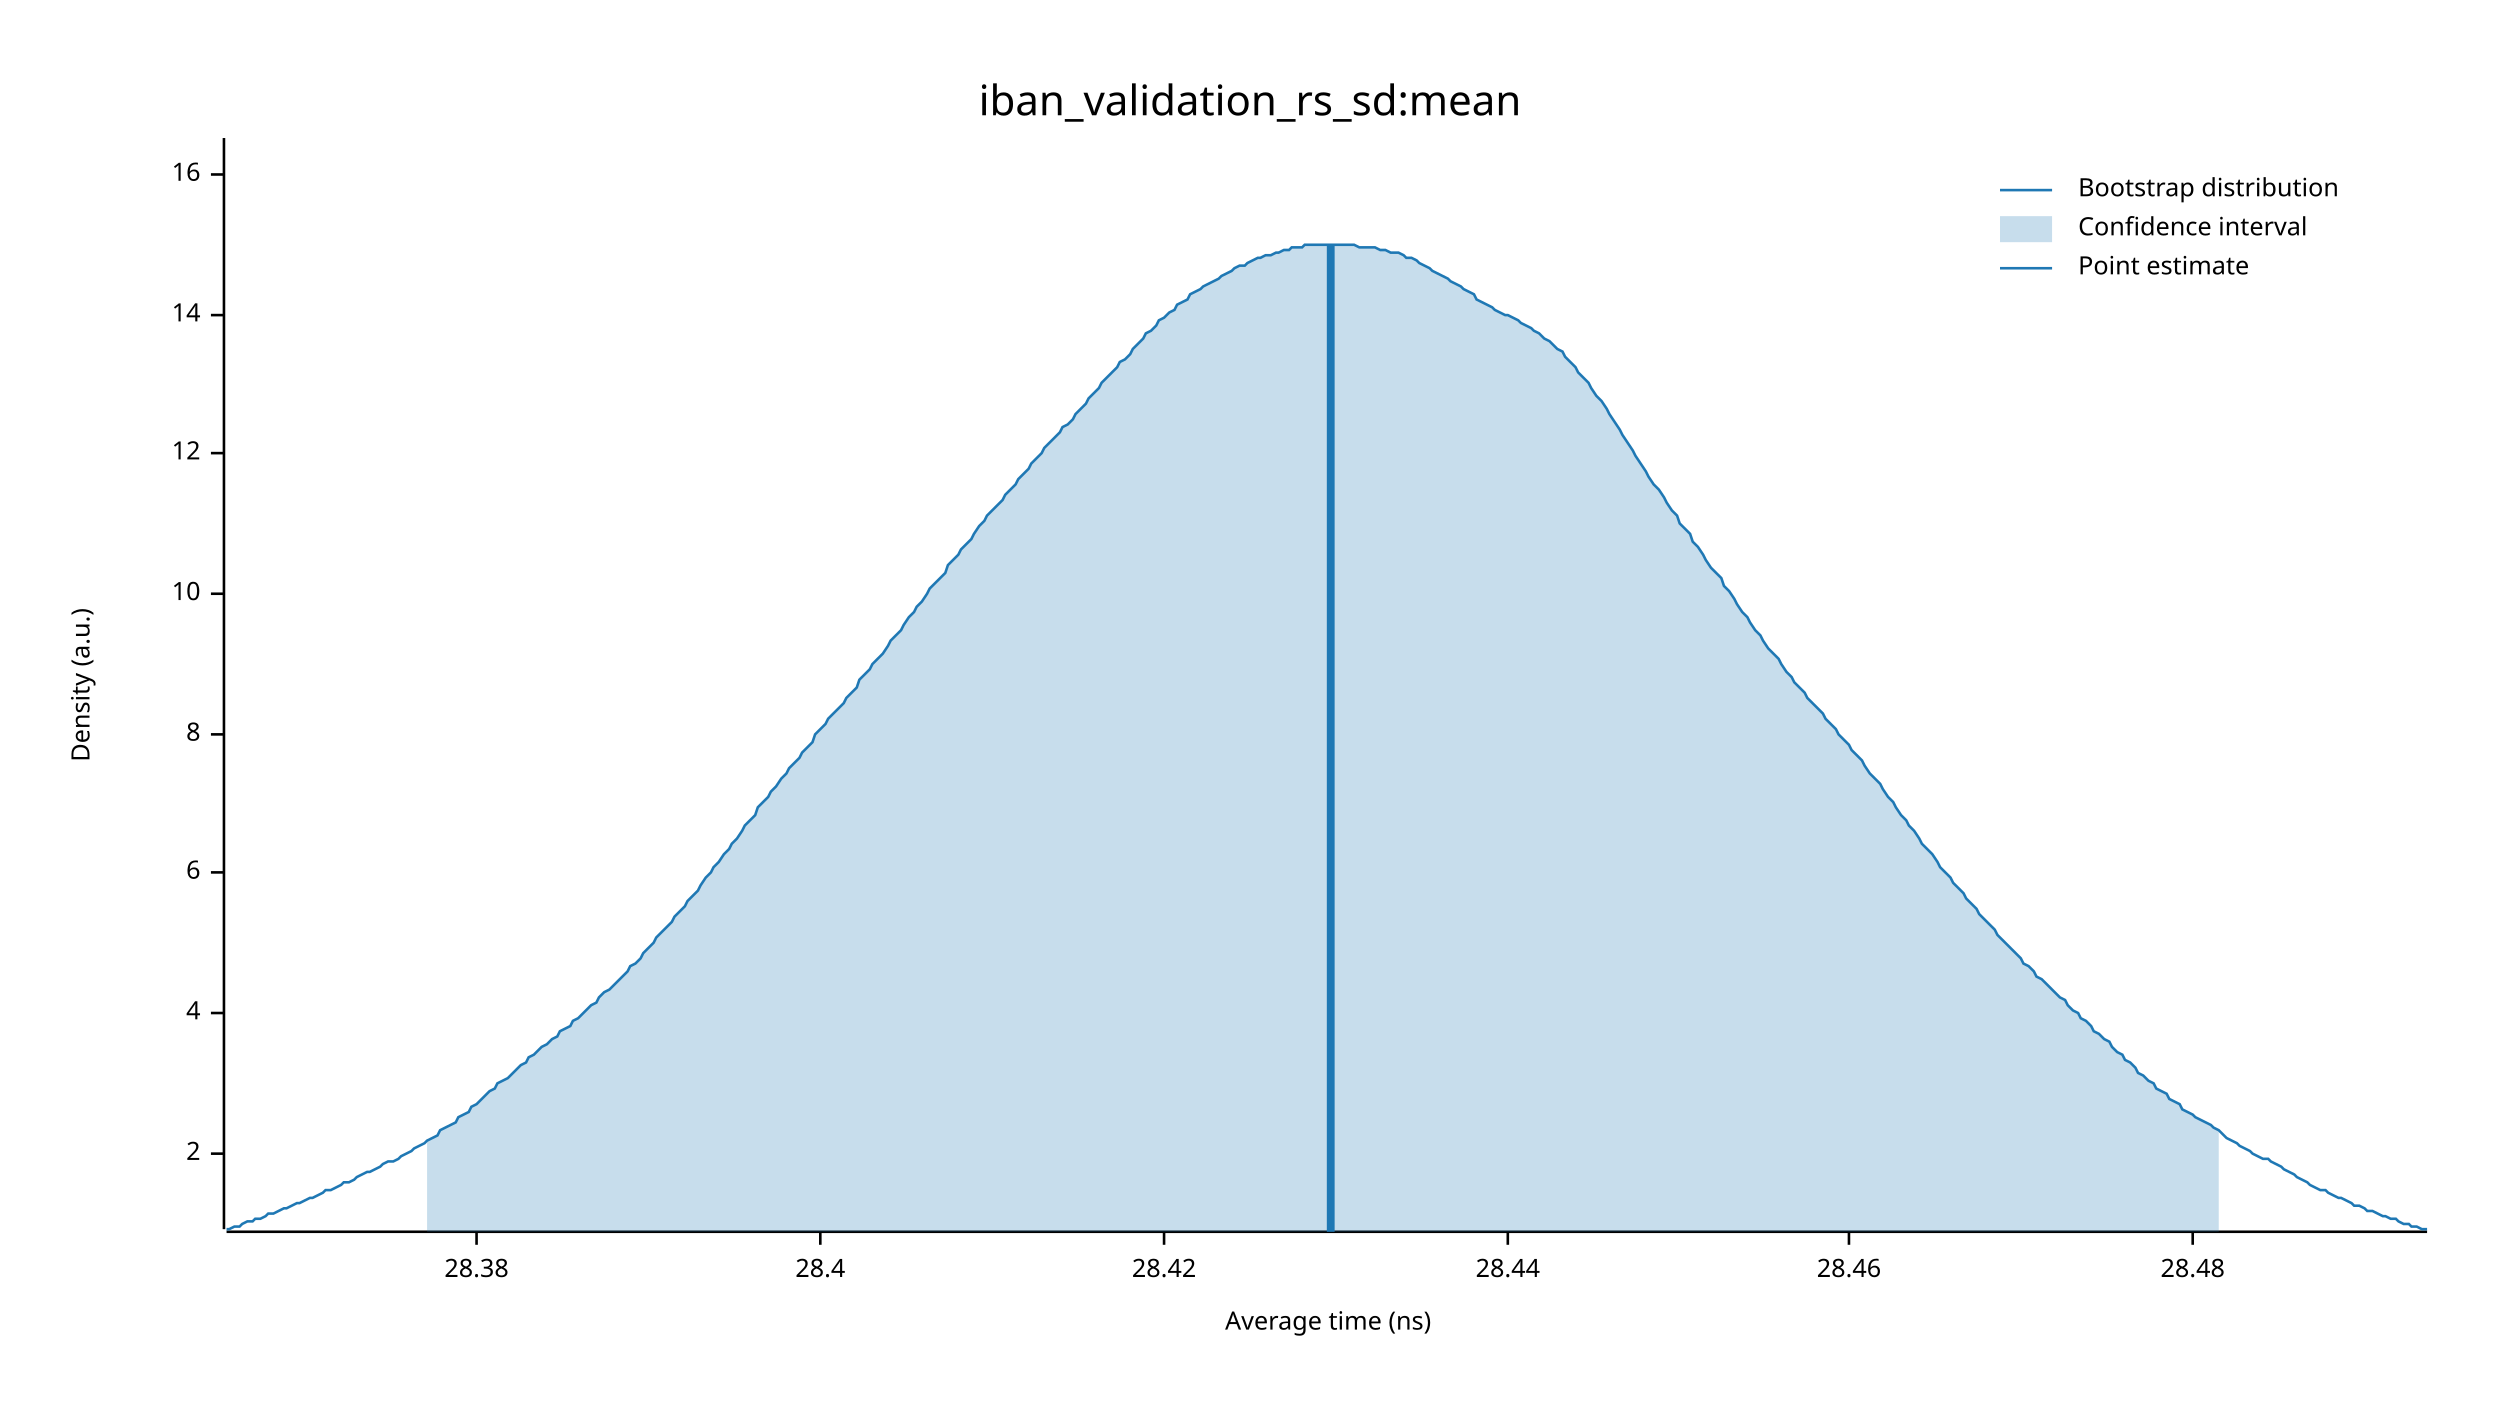
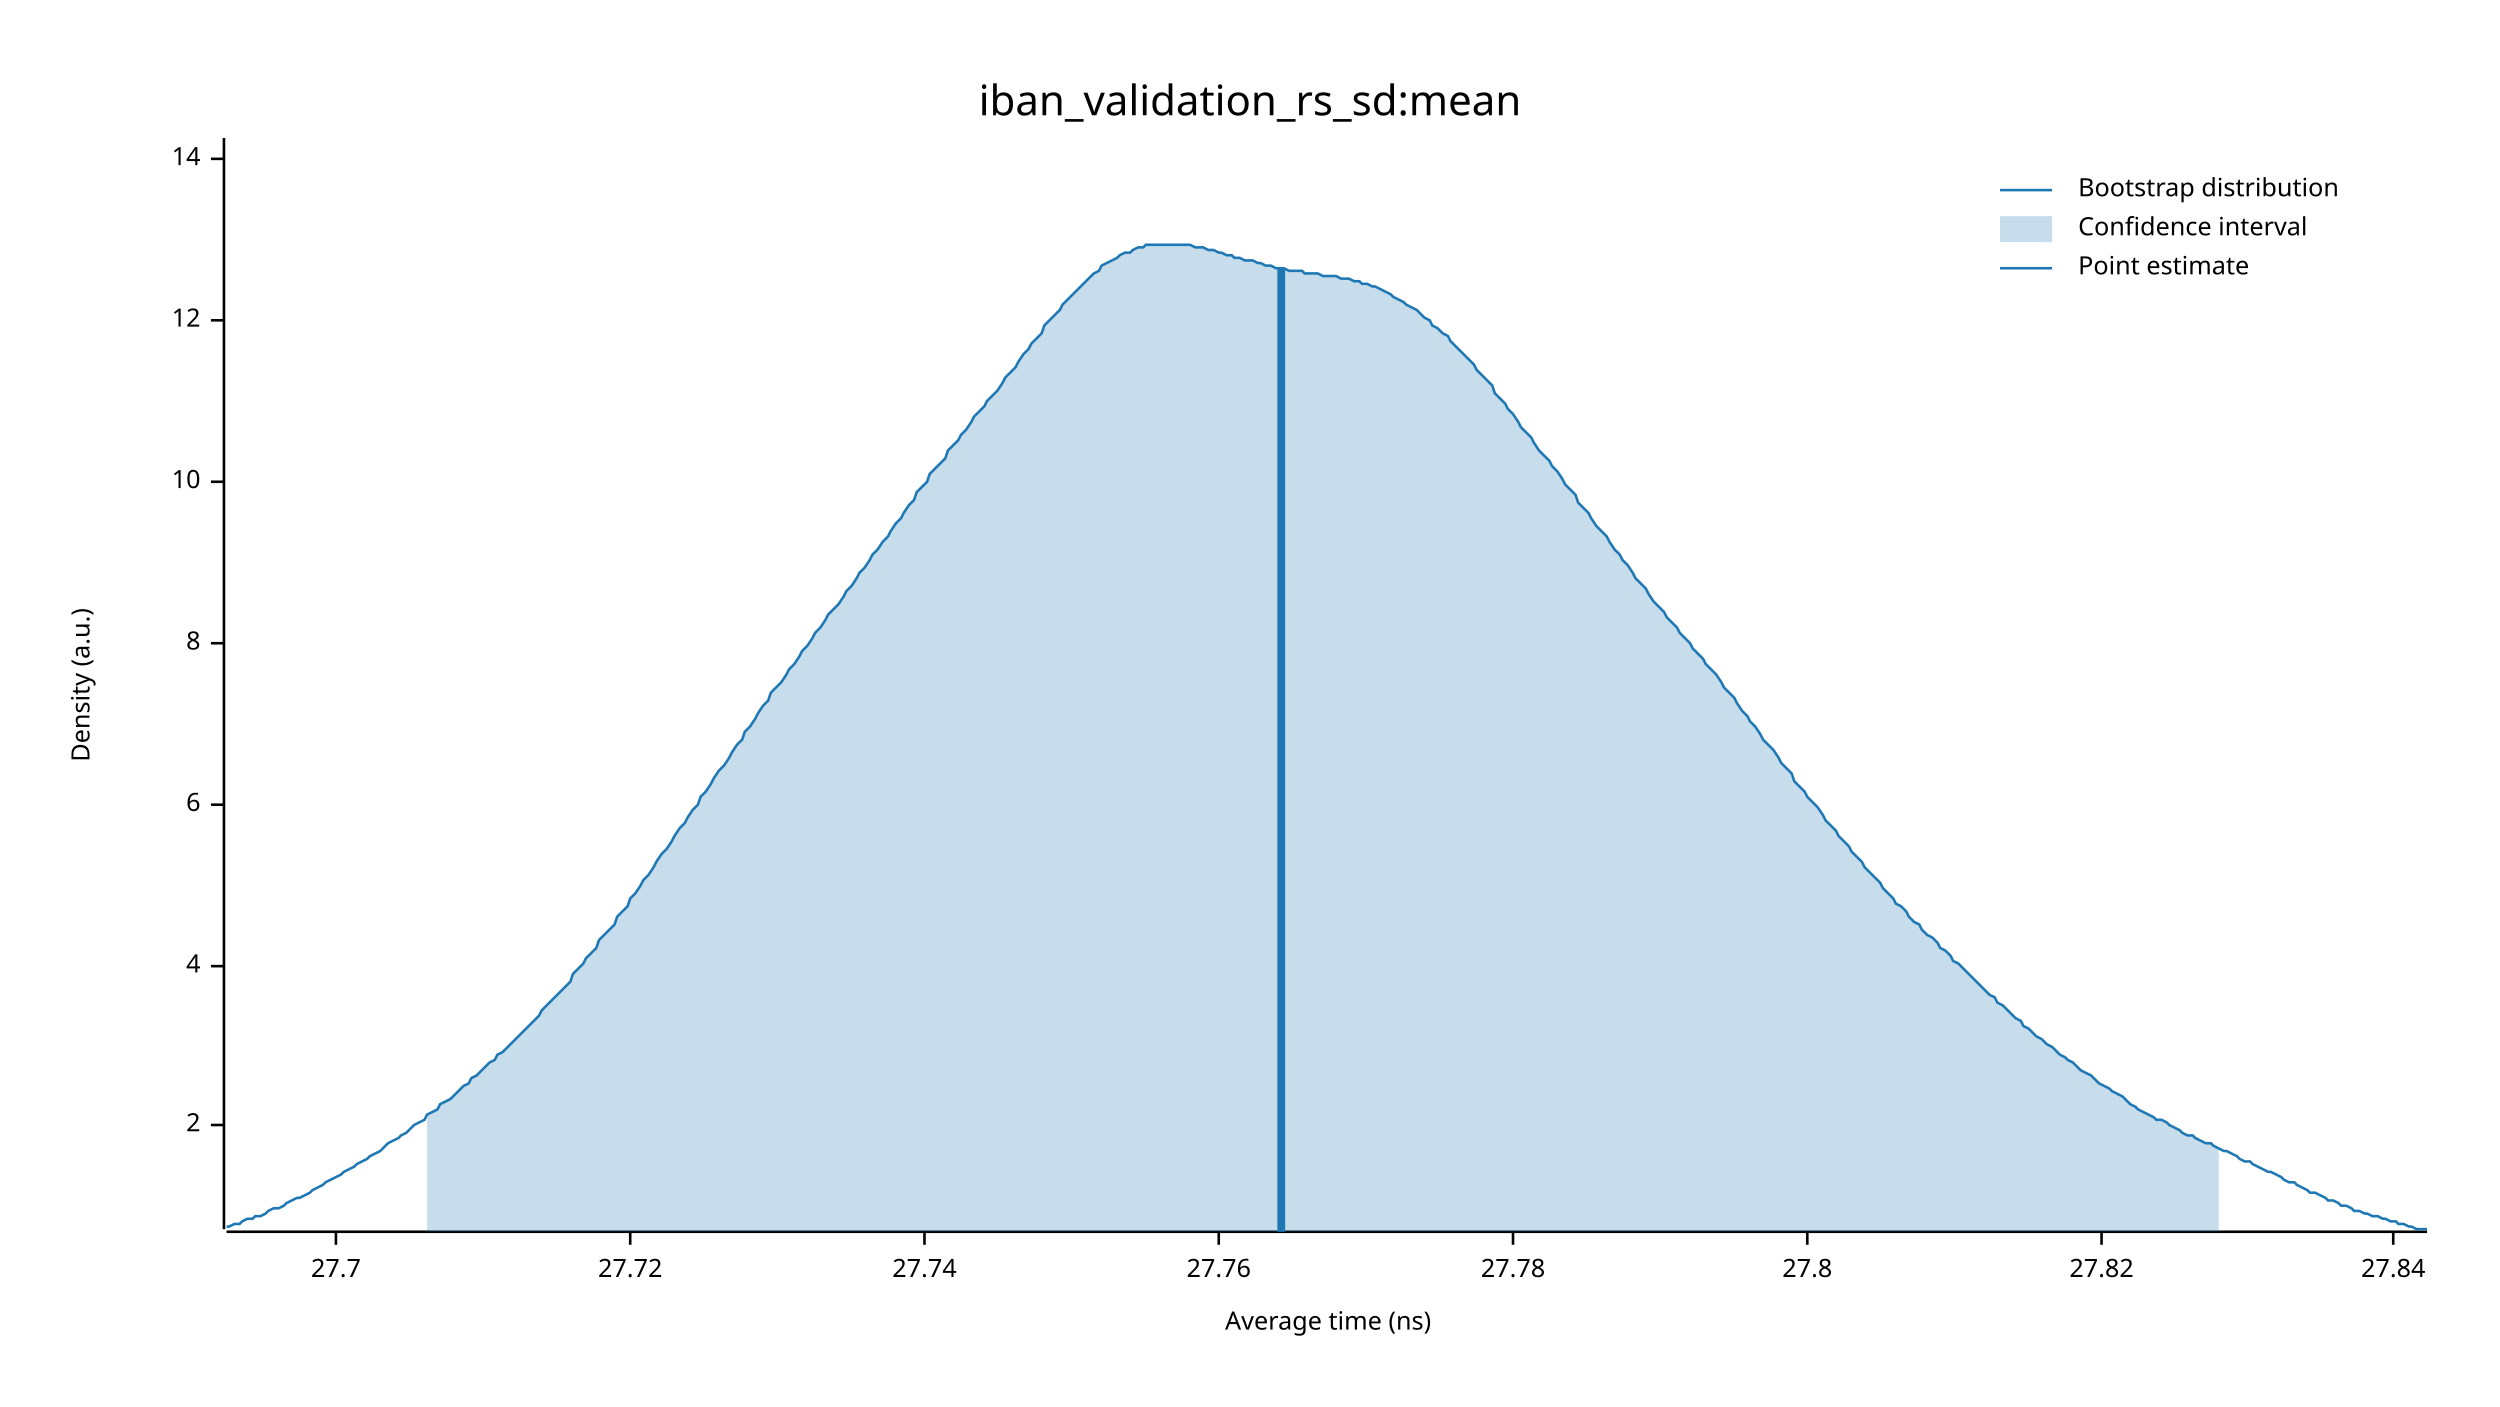
<svg xmlns="http://www.w3.org/2000/svg" width="960" height="540" viewBox="0 0 960 540">
  <text x="480" y="32" dy="0.76em" text-anchor="middle" font-family="sans-serif" font-size="16.129" opacity="1" fill="#000000">
iban_validation_rs_sd:mean
</text>
  <text x="27" y="263" dy="0.76em" text-anchor="middle" font-family="sans-serif" font-size="9.677" opacity="1" fill="#000000" transform="rotate(270, 27, 263)">
Density (a.u.)
</text>
  <text x="510" y="513" dy="-0.5ex" text-anchor="middle" font-family="sans-serif" font-size="9.677" opacity="1" fill="#000000">
Average time (ns)
</text>
  <polyline fill="none" opacity="1" stroke="#000000" stroke-width="1" points="86,53 86,472 " />
-   <text x="77" y="443" dy="0.5ex" text-anchor="end" font-family="sans-serif" font-size="9.677" opacity="1" fill="#000000">
+   <text x="77" y="432" dy="0.5ex" text-anchor="end" font-family="sans-serif" font-size="9.677" opacity="1" fill="#000000">
2
</text>
-   <polyline fill="none" opacity="1" stroke="#000000" stroke-width="1" points="81,443 86,443 " />
-   <text x="77" y="389" dy="0.5ex" text-anchor="end" font-family="sans-serif" font-size="9.677" opacity="1" fill="#000000">
+   <polyline fill="none" opacity="1" stroke="#000000" stroke-width="1" points="81,432 86,432 " />
+   <text x="77" y="371" dy="0.5ex" text-anchor="end" font-family="sans-serif" font-size="9.677" opacity="1" fill="#000000">
4
</text>
-   <polyline fill="none" opacity="1" stroke="#000000" stroke-width="1" points="81,389 86,389 " />
-   <text x="77" y="335" dy="0.5ex" text-anchor="end" font-family="sans-serif" font-size="9.677" opacity="1" fill="#000000">
+   <polyline fill="none" opacity="1" stroke="#000000" stroke-width="1" points="81,371 86,371 " />
+   <text x="77" y="309" dy="0.5ex" text-anchor="end" font-family="sans-serif" font-size="9.677" opacity="1" fill="#000000">
6
</text>
-   <polyline fill="none" opacity="1" stroke="#000000" stroke-width="1" points="81,335 86,335 " />
-   <text x="77" y="282" dy="0.5ex" text-anchor="end" font-family="sans-serif" font-size="9.677" opacity="1" fill="#000000">
+   <polyline fill="none" opacity="1" stroke="#000000" stroke-width="1" points="81,309 86,309 " />
+   <text x="77" y="247" dy="0.5ex" text-anchor="end" font-family="sans-serif" font-size="9.677" opacity="1" fill="#000000">
8
</text>
-   <polyline fill="none" opacity="1" stroke="#000000" stroke-width="1" points="81,282 86,282 " />
-   <text x="77" y="228" dy="0.5ex" text-anchor="end" font-family="sans-serif" font-size="9.677" opacity="1" fill="#000000">
+   <polyline fill="none" opacity="1" stroke="#000000" stroke-width="1" points="81,247 86,247 " />
+   <text x="77" y="185" dy="0.5ex" text-anchor="end" font-family="sans-serif" font-size="9.677" opacity="1" fill="#000000">
10
</text>
-   <polyline fill="none" opacity="1" stroke="#000000" stroke-width="1" points="81,228 86,228 " />
-   <text x="77" y="174" dy="0.5ex" text-anchor="end" font-family="sans-serif" font-size="9.677" opacity="1" fill="#000000">
+   <polyline fill="none" opacity="1" stroke="#000000" stroke-width="1" points="81,185 86,185 " />
+   <text x="77" y="123" dy="0.5ex" text-anchor="end" font-family="sans-serif" font-size="9.677" opacity="1" fill="#000000">
12
</text>
-   <polyline fill="none" opacity="1" stroke="#000000" stroke-width="1" points="81,174 86,174 " />
-   <text x="77" y="121" dy="0.5ex" text-anchor="end" font-family="sans-serif" font-size="9.677" opacity="1" fill="#000000">
+   <polyline fill="none" opacity="1" stroke="#000000" stroke-width="1" points="81,123 86,123 " />
+   <text x="77" y="61" dy="0.5ex" text-anchor="end" font-family="sans-serif" font-size="9.677" opacity="1" fill="#000000">
14
</text>
-   <polyline fill="none" opacity="1" stroke="#000000" stroke-width="1" points="81,121 86,121 " />
-   <text x="77" y="67" dy="0.5ex" text-anchor="end" font-family="sans-serif" font-size="9.677" opacity="1" fill="#000000">
- 16
+   <polyline fill="none" opacity="1" stroke="#000000" stroke-width="1" points="81,61 86,61 " />
+   <polyline fill="none" opacity="1" stroke="#000000" stroke-width="1" points="87,473 932,473 " />
+   <text x="129" y="483" dy="0.76em" text-anchor="middle" font-family="sans-serif" font-size="9.677" opacity="1" fill="#000000">
+ 27.7
</text>
-   <polyline fill="none" opacity="1" stroke="#000000" stroke-width="1" points="81,67 86,67 " />
-   <polyline fill="none" opacity="1" stroke="#000000" stroke-width="1" points="87,473 932,473 " />
-   <text x="183" y="483" dy="0.76em" text-anchor="middle" font-family="sans-serif" font-size="9.677" opacity="1" fill="#000000">
- 28.38
+   <polyline fill="none" opacity="1" stroke="#000000" stroke-width="1" points="129,473 129,478 " />
+   <text x="242" y="483" dy="0.76em" text-anchor="middle" font-family="sans-serif" font-size="9.677" opacity="1" fill="#000000">
+ 27.72
</text>
-   <polyline fill="none" opacity="1" stroke="#000000" stroke-width="1" points="183,473 183,478 " />
-   <text x="315" y="483" dy="0.76em" text-anchor="middle" font-family="sans-serif" font-size="9.677" opacity="1" fill="#000000">
- 28.4
+   <polyline fill="none" opacity="1" stroke="#000000" stroke-width="1" points="242,473 242,478 " />
+   <text x="355" y="483" dy="0.76em" text-anchor="middle" font-family="sans-serif" font-size="9.677" opacity="1" fill="#000000">
+ 27.74
</text>
-   <polyline fill="none" opacity="1" stroke="#000000" stroke-width="1" points="315,473 315,478 " />
-   <text x="447" y="483" dy="0.76em" text-anchor="middle" font-family="sans-serif" font-size="9.677" opacity="1" fill="#000000">
- 28.42
+   <polyline fill="none" opacity="1" stroke="#000000" stroke-width="1" points="355,473 355,478 " />
+   <text x="468" y="483" dy="0.76em" text-anchor="middle" font-family="sans-serif" font-size="9.677" opacity="1" fill="#000000">
+ 27.76
</text>
-   <polyline fill="none" opacity="1" stroke="#000000" stroke-width="1" points="447,473 447,478 " />
-   <text x="579" y="483" dy="0.76em" text-anchor="middle" font-family="sans-serif" font-size="9.677" opacity="1" fill="#000000">
- 28.44
+   <polyline fill="none" opacity="1" stroke="#000000" stroke-width="1" points="468,473 468,478 " />
+   <text x="581" y="483" dy="0.76em" text-anchor="middle" font-family="sans-serif" font-size="9.677" opacity="1" fill="#000000">
+ 27.78
</text>
-   <polyline fill="none" opacity="1" stroke="#000000" stroke-width="1" points="579,473 579,478 " />
-   <text x="710" y="483" dy="0.76em" text-anchor="middle" font-family="sans-serif" font-size="9.677" opacity="1" fill="#000000">
- 28.46
+   <polyline fill="none" opacity="1" stroke="#000000" stroke-width="1" points="581,473 581,478 " />
+   <text x="694" y="483" dy="0.76em" text-anchor="middle" font-family="sans-serif" font-size="9.677" opacity="1" fill="#000000">
+ 27.8
</text>
-   <polyline fill="none" opacity="1" stroke="#000000" stroke-width="1" points="710,473 710,478 " />
-   <text x="842" y="483" dy="0.76em" text-anchor="middle" font-family="sans-serif" font-size="9.677" opacity="1" fill="#000000">
- 28.48
+   <polyline fill="none" opacity="1" stroke="#000000" stroke-width="1" points="694,473 694,478 " />
+   <text x="807" y="483" dy="0.76em" text-anchor="middle" font-family="sans-serif" font-size="9.677" opacity="1" fill="#000000">
+ 27.82
</text>
-   <polyline fill="none" opacity="1" stroke="#000000" stroke-width="1" points="842,473 842,478 " />
-   <polyline fill="none" opacity="1" stroke="#1F78B4" stroke-width="1" points="87,472 88,472 90,471 92,471 93,470 95,469 97,469 98,468 100,468 102,467 103,466 105,466 107,465 109,464 110,464 112,463 114,462 115,462 117,461 119,460 120,460 122,459 124,458 125,457 127,457 129,456 131,455 132,454 134,454 136,453 137,452 139,451 141,450 142,450 144,449 146,448 147,447 149,446 151,446 153,445 154,444 156,443 158,442 159,441 161,440 163,439 164,438 166,437 168,436 169,434 171,433 173,432 175,431 176,429 178,428 180,427 181,425 183,424 185,422 186,421 188,419 190,418 191,416 193,415 195,414 197,412 198,411 200,409 202,408 203,406 205,405 207,403 208,402 210,401 212,399 214,398 215,396 217,395 219,394 220,392 222,391 224,389 225,388 227,386 229,385 230,383 232,381 234,380 236,378 237,377 239,375 241,373 242,371 244,370 246,368 247,366 249,364 251,362 252,360 254,358 256,356 258,354 259,352 261,350 263,348 264,346 266,344 268,342 269,340 271,337 273,335 274,333 276,331 278,328 280,326 281,324 283,322 285,319 286,317 288,315 290,313 291,310 293,308 295,306 296,304 298,302 300,299 302,297 303,295 305,293 307,291 308,289 310,287 312,285 313,282 315,280 317,278 318,276 320,274 322,272 324,270 325,268 327,266 329,264 330,261 332,259 334,257 335,255 337,253 339,251 341,248 342,246 344,244 346,242 347,240 349,237 351,235 352,233 354,231 356,228 357,226 359,224 361,222 363,220 364,217 366,215 368,213 369,211 371,209 373,207 374,205 376,202 378,200 379,198 381,196 383,194 385,192 386,190 388,188 390,186 391,184 393,182 395,180 396,178 398,176 400,174 401,172 403,170 405,168 407,166 408,164 410,163 412,161 413,159 415,157 417,155 418,153 420,151 422,149 423,147 425,145 427,143 429,141 430,139 432,138 434,136 435,134 437,132 439,130 440,128 442,127 444,125 445,123 447,122 449,120 451,119 452,117 454,116 456,115 457,113 459,112 461,111 462,110 464,109 466,108 468,107 469,106 471,105 473,104 474,103 476,102 478,102 479,101 481,100 483,99 484,99 486,98 488,98 490,97 491,97 493,96 495,96 496,95 498,95 500,95 501,94 503,94 505,94 506,94 508,94 510,94 512,94 513,94 515,94 517,94 518,94 520,94 522,95 523,95 525,95 527,95 528,95 530,96 532,96 534,97 535,97 537,97 539,98 540,99 542,99 544,100 545,101 547,102 549,103 550,104 552,105 554,106 556,107 557,108 559,109 561,110 562,111 564,112 566,113 567,115 569,116 571,117 573,118 574,119 576,120 578,121 579,121 581,122 583,123 584,124 586,125 588,126 589,127 591,128 593,130 595,131 596,132 598,134 600,135 601,137 603,139 605,141 606,143 608,145 610,147 611,149 613,152 615,154 617,157 618,159 620,162 622,165 623,167 625,170 627,173 628,175 630,178 632,181 633,183 635,186 637,188 639,191 640,193 642,196 644,198 645,201 647,203 649,205 650,208 652,210 654,213 655,215 657,218 659,220 661,222 662,225 664,227 666,230 667,232 669,235 671,237 672,239 674,242 676,244 677,246 679,249 681,251 683,253 684,255 686,258 688,260 689,262 691,264 693,266 694,268 696,270 698,272 700,274 701,276 703,278 705,280 706,282 708,284 710,286 711,288 713,290 715,292 716,294 718,297 720,299 722,301 723,303 725,306 727,308 728,310 730,313 732,315 733,317 735,319 737,322 738,324 740,326 742,328 744,331 745,333 747,335 749,337 750,339 752,341 754,343 755,345 757,347 759,349 760,351 762,353 764,355 766,357 767,359 769,361 771,363 772,364 774,366 776,368 777,370 779,371 781,373 782,375 784,376 786,378 788,380 789,381 791,383 793,384 794,386 796,388 798,389 799,391 801,392 803,394 804,396 806,397 808,399 810,400 811,402 813,404 815,405 816,407 818,408 820,410 821,412 823,413 825,415 827,416 828,418 830,419 832,420 833,422 835,423 837,424 838,426 840,427 842,428 843,429 845,430 847,431 849,432 850,433 852,434 854,436 855,437 857,438 859,439 860,440 862,441 864,442 865,443 867,444 869,445 871,445 872,446 874,447 876,448 877,449 879,450 881,451 882,452 884,453 886,454 887,455 889,456 891,457 893,457 894,458 896,459 898,460 899,460 901,461 903,462 904,463 906,463 908,464 909,465 911,465 913,466 915,467 916,467 918,468 920,468 921,469 923,470 925,470 926,471 928,471 930,472 932,472 " />
-   <polygon opacity="0.25" fill="#1F78B4" points="164,438 166,437 168,436 169,434 171,433 173,432 175,431 176,429 178,428 180,427 181,425 183,424 185,422 186,421 188,419 190,418 191,416 193,415 195,414 197,412 198,411 200,409 202,408 203,406 205,405 207,403 208,402 210,401 212,399 214,398 215,396 217,395 219,394 220,392 222,391 224,389 225,388 227,386 229,385 230,383 232,381 234,380 236,378 237,377 239,375 241,373 242,371 244,370 246,368 247,366 249,364 251,362 252,360 254,358 256,356 258,354 259,352 261,350 263,348 264,346 266,344 268,342 269,340 271,337 273,335 274,333 276,331 278,328 280,326 281,324 283,322 285,319 286,317 288,315 290,313 291,310 293,308 295,306 296,304 298,302 300,299 302,297 303,295 305,293 307,291 308,289 310,287 312,285 313,282 315,280 317,278 318,276 320,274 322,272 324,270 325,268 327,266 329,264 330,261 332,259 334,257 335,255 337,253 339,251 341,248 342,246 344,244 346,242 347,240 349,237 351,235 352,233 354,231 356,228 357,226 359,224 361,222 363,220 364,217 366,215 368,213 369,211 371,209 373,207 374,205 376,202 378,200 379,198 381,196 383,194 385,192 386,190 388,188 390,186 391,184 393,182 395,180 396,178 398,176 400,174 401,172 403,170 405,168 407,166 408,164 410,163 412,161 413,159 415,157 417,155 418,153 420,151 422,149 423,147 425,145 427,143 429,141 430,139 432,138 434,136 435,134 437,132 439,130 440,128 442,127 444,125 445,123 447,122 449,120 451,119 452,117 454,116 456,115 457,113 459,112 461,111 462,110 464,109 466,108 468,107 469,106 471,105 473,104 474,103 476,102 478,102 479,101 481,100 483,99 484,99 486,98 488,98 490,97 491,97 493,96 495,96 496,95 498,95 500,95 501,94 503,94 505,94 506,94 508,94 510,94 512,94 513,94 515,94 517,94 518,94 520,94 522,95 523,95 525,95 527,95 528,95 530,96 532,96 534,97 535,97 537,97 539,98 540,99 542,99 544,100 545,101 547,102 549,103 550,104 552,105 554,106 556,107 557,108 559,109 561,110 562,111 564,112 566,113 567,115 569,116 571,117 573,118 574,119 576,120 578,121 579,121 581,122 583,123 584,124 586,125 588,126 589,127 591,128 593,130 595,131 596,132 598,134 600,135 601,137 603,139 605,141 606,143 608,145 610,147 611,149 613,152 615,154 617,157 618,159 620,162 622,165 623,167 625,170 627,173 628,175 630,178 632,181 633,183 635,186 637,188 639,191 640,193 642,196 644,198 645,201 647,203 649,205 650,208 652,210 654,213 655,215 657,218 659,220 661,222 662,225 664,227 666,230 667,232 669,235 671,237 672,239 674,242 676,244 677,246 679,249 681,251 683,253 684,255 686,258 688,260 689,262 691,264 693,266 694,268 696,270 698,272 700,274 701,276 703,278 705,280 706,282 708,284 710,286 711,288 713,290 715,292 716,294 718,297 720,299 722,301 723,303 725,306 727,308 728,310 730,313 732,315 733,317 735,319 737,322 738,324 740,326 742,328 744,331 745,333 747,335 749,337 750,339 752,341 754,343 755,345 757,347 759,349 760,351 762,353 764,355 766,357 767,359 769,361 771,363 772,364 774,366 776,368 777,370 779,371 781,373 782,375 784,376 786,378 788,380 789,381 791,383 793,384 794,386 796,388 798,389 799,391 801,392 803,394 804,396 806,397 808,399 810,400 811,402 813,404 815,405 816,407 818,408 820,410 821,412 823,413 825,415 827,416 828,418 830,419 832,420 833,422 835,423 837,424 838,426 840,427 842,428 843,429 845,430 847,431 849,432 850,433 852,434 852,473 164,473 " />
-   <polyline fill="none" opacity="1" stroke="#1F78B4" stroke-width="3" points="511,473 511,94 " />
+   <polyline fill="none" opacity="1" stroke="#000000" stroke-width="1" points="807,473 807,478 " />
+   <text x="919" y="483" dy="0.76em" text-anchor="middle" font-family="sans-serif" font-size="9.677" opacity="1" fill="#000000">
+ 27.84
+ </text>
+   <polyline fill="none" opacity="1" stroke="#000000" stroke-width="1" points="919,473 919,478 " />
+   <polyline fill="none" opacity="1" stroke="#1F78B4" stroke-width="1" points="87,471 88,471 90,470 92,470 93,469 95,468 97,468 98,467 100,467 102,466 103,465 105,464 107,464 109,463 110,462 112,461 114,460 115,460 117,459 119,458 120,457 122,456 124,455 125,454 127,453 129,452 131,451 132,450 134,449 136,448 137,447 139,446 141,445 142,444 144,443 146,442 147,441 149,439 151,438 153,437 154,436 156,435 158,433 159,432 161,431 163,430 164,428 166,427 168,426 169,424 171,423 173,422 175,420 176,419 178,417 180,416 181,414 183,413 185,411 186,410 188,408 190,407 191,405 193,404 195,402 197,400 198,399 200,397 202,395 203,394 205,392 207,390 208,388 210,386 212,384 214,382 215,381 217,379 219,377 220,374 222,372 224,370 225,368 227,366 229,364 230,361 232,359 234,357 236,355 237,352 239,350 241,348 242,345 244,343 246,340 247,338 249,336 251,333 252,331 254,328 256,326 258,323 259,321 261,318 263,316 264,314 266,311 268,309 269,306 271,304 273,301 274,299 276,296 278,294 280,291 281,289 283,286 285,284 286,281 288,279 290,276 291,274 293,271 295,269 296,266 298,264 300,262 302,259 303,257 305,255 307,252 308,250 310,248 312,245 313,243 315,241 317,238 318,236 320,234 322,232 324,229 325,227 327,225 329,222 330,220 332,218 334,215 335,213 337,211 339,208 341,206 342,204 344,201 346,199 347,197 349,194 351,192 352,189 354,187 356,185 357,182 359,180 361,178 363,176 364,173 366,171 368,169 369,167 371,165 373,162 374,160 376,158 378,156 379,154 381,152 383,150 385,147 386,145 388,143 390,141 391,139 393,136 395,134 396,132 398,130 400,128 401,125 403,123 405,121 407,119 408,117 410,115 412,113 413,112 415,110 417,108 418,107 420,105 422,104 423,102 425,101 427,100 429,99 430,98 432,97 434,97 435,96 437,95 439,95 440,94 442,94 444,94 445,94 447,94 449,94 451,94 452,94 454,94 456,94 457,94 459,95 461,95 462,95 464,96 466,96 468,97 469,97 471,98 473,98 474,99 476,99 478,100 479,100 481,100 483,101 484,101 486,102 488,102 490,103 491,103 493,103 495,104 496,104 498,104 500,104 501,105 503,105 505,105 506,105 508,106 510,106 512,106 513,106 515,107 517,107 518,107 520,108 522,108 523,109 525,109 527,110 528,110 530,111 532,112 534,113 535,114 537,115 539,116 540,117 542,118 544,119 545,120 547,122 549,123 550,125 552,126 554,128 556,129 557,131 559,133 561,135 562,136 564,138 566,140 567,142 569,144 571,146 573,148 574,151 576,153 578,155 579,157 581,159 583,162 584,164 586,166 588,168 589,170 591,173 593,175 595,177 596,179 598,181 600,184 601,186 603,188 605,190 606,193 608,195 610,197 611,199 613,202 615,204 617,206 618,208 620,211 622,213 623,215 625,217 627,220 628,222 630,224 632,226 633,228 635,231 637,233 639,235 640,237 642,239 644,241 645,243 647,245 649,247 650,249 652,251 654,253 655,255 657,257 659,259 661,262 662,264 664,266 666,268 667,270 669,273 671,275 672,277 674,279 676,282 677,284 679,286 681,288 683,291 684,293 686,295 688,297 689,300 691,302 693,304 694,306 696,308 698,310 700,313 701,315 703,317 705,319 706,321 708,323 710,325 711,327 713,329 715,331 716,333 718,335 720,337 722,339 723,341 725,343 727,345 728,347 730,348 732,350 733,352 735,354 737,355 738,357 740,359 742,360 744,362 745,364 747,365 749,367 750,369 752,370 754,372 755,373 757,375 759,377 760,378 762,380 764,382 766,383 767,385 769,386 771,388 772,389 774,391 776,392 777,394 779,395 781,397 782,398 784,399 786,401 788,402 789,403 791,405 793,406 794,407 796,408 798,410 799,411 801,412 803,413 804,414 806,416 808,417 810,418 811,419 813,420 815,421 816,422 818,424 820,425 821,426 823,427 825,428 827,429 828,430 830,430 832,431 833,432 835,433 837,434 838,435 840,436 842,436 843,437 845,438 847,439 849,439 850,440 852,441 854,442 855,442 857,443 859,444 860,445 862,446 864,446 865,447 867,448 869,449 871,450 872,450 874,451 876,452 877,453 879,454 881,454 882,455 884,456 886,457 887,458 889,458 891,459 893,460 894,461 896,461 898,462 899,463 901,463 903,464 904,465 906,465 908,466 909,466 911,467 913,467 915,468 916,468 918,469 920,469 921,470 923,470 925,471 926,471 928,472 930,472 932,472 " />
+   <polygon opacity="0.25" fill="#1F78B4" points="164,428 166,427 168,426 169,424 171,423 173,422 175,420 176,419 178,417 180,416 181,414 183,413 185,411 186,410 188,408 190,407 191,405 193,404 195,402 197,400 198,399 200,397 202,395 203,394 205,392 207,390 208,388 210,386 212,384 214,382 215,381 217,379 219,377 220,374 222,372 224,370 225,368 227,366 229,364 230,361 232,359 234,357 236,355 237,352 239,350 241,348 242,345 244,343 246,340 247,338 249,336 251,333 252,331 254,328 256,326 258,323 259,321 261,318 263,316 264,314 266,311 268,309 269,306 271,304 273,301 274,299 276,296 278,294 280,291 281,289 283,286 285,284 286,281 288,279 290,276 291,274 293,271 295,269 296,266 298,264 300,262 302,259 303,257 305,255 307,252 308,250 310,248 312,245 313,243 315,241 317,238 318,236 320,234 322,232 324,229 325,227 327,225 329,222 330,220 332,218 334,215 335,213 337,211 339,208 341,206 342,204 344,201 346,199 347,197 349,194 351,192 352,189 354,187 356,185 357,182 359,180 361,178 363,176 364,173 366,171 368,169 369,167 371,165 373,162 374,160 376,158 378,156 379,154 381,152 383,150 385,147 386,145 388,143 390,141 391,139 393,136 395,134 396,132 398,130 400,128 401,125 403,123 405,121 407,119 408,117 410,115 412,113 413,112 415,110 417,108 418,107 420,105 422,104 423,102 425,101 427,100 429,99 430,98 432,97 434,97 435,96 437,95 439,95 440,94 442,94 444,94 445,94 447,94 449,94 451,94 452,94 454,94 456,94 457,94 459,95 461,95 462,95 464,96 466,96 468,97 469,97 471,98 473,98 474,99 476,99 478,100 479,100 481,100 483,101 484,101 486,102 488,102 490,103 491,103 493,103 495,104 496,104 498,104 500,104 501,105 503,105 505,105 506,105 508,106 510,106 512,106 513,106 515,107 517,107 518,107 520,108 522,108 523,109 525,109 527,110 528,110 530,111 532,112 534,113 535,114 537,115 539,116 540,117 542,118 544,119 545,120 547,122 549,123 550,125 552,126 554,128 556,129 557,131 559,133 561,135 562,136 564,138 566,140 567,142 569,144 571,146 573,148 574,151 576,153 578,155 579,157 581,159 583,162 584,164 586,166 588,168 589,170 591,173 593,175 595,177 596,179 598,181 600,184 601,186 603,188 605,190 606,193 608,195 610,197 611,199 613,202 615,204 617,206 618,208 620,211 622,213 623,215 625,217 627,220 628,222 630,224 632,226 633,228 635,231 637,233 639,235 640,237 642,239 644,241 645,243 647,245 649,247 650,249 652,251 654,253 655,255 657,257 659,259 661,262 662,264 664,266 666,268 667,270 669,273 671,275 672,277 674,279 676,282 677,284 679,286 681,288 683,291 684,293 686,295 688,297 689,300 691,302 693,304 694,306 696,308 698,310 700,313 701,315 703,317 705,319 706,321 708,323 710,325 711,327 713,329 715,331 716,333 718,335 720,337 722,339 723,341 725,343 727,345 728,347 730,348 732,350 733,352 735,354 737,355 738,357 740,359 742,360 744,362 745,364 747,365 749,367 750,369 752,370 754,372 755,373 757,375 759,377 760,378 762,380 764,382 766,383 767,385 769,386 771,388 772,389 774,391 776,392 777,394 779,395 781,397 782,398 784,399 786,401 788,402 789,403 791,405 793,406 794,407 796,408 798,410 799,411 801,412 803,413 804,414 806,416 808,417 810,418 811,419 813,420 815,421 816,422 818,424 820,425 821,426 823,427 825,428 827,429 828,430 830,430 832,431 833,432 835,433 837,434 838,435 840,436 842,436 843,437 845,438 847,439 849,439 850,440 852,441 852,473 164,473 " />
+   <polyline fill="none" opacity="1" stroke="#1F78B4" stroke-width="3" points="492,473 492,103 " />
  <text x="798" y="68" dy="0.76em" text-anchor="start" font-family="sans-serif" font-size="9.677" opacity="1" fill="#000000">
Bootstrap distribution
</text>
  <text x="798" y="83" dy="0.76em" text-anchor="start" font-family="sans-serif" font-size="9.677" opacity="1" fill="#000000">
Confidence interval
</text>
  <text x="798" y="98" dy="0.76em" text-anchor="start" font-family="sans-serif" font-size="9.677" opacity="1" fill="#000000">
Point estimate
</text>
  <polyline fill="none" opacity="1" stroke="#1F78B4" stroke-width="1" points="768,73 788,73 " />
  <rect x="768" y="83" width="20" height="10" opacity="0.25" fill="#1F78B4" stroke="none" />
  <polyline fill="none" opacity="1" stroke="#1F78B4" stroke-width="1" points="768,103 788,103 " />
</svg>
